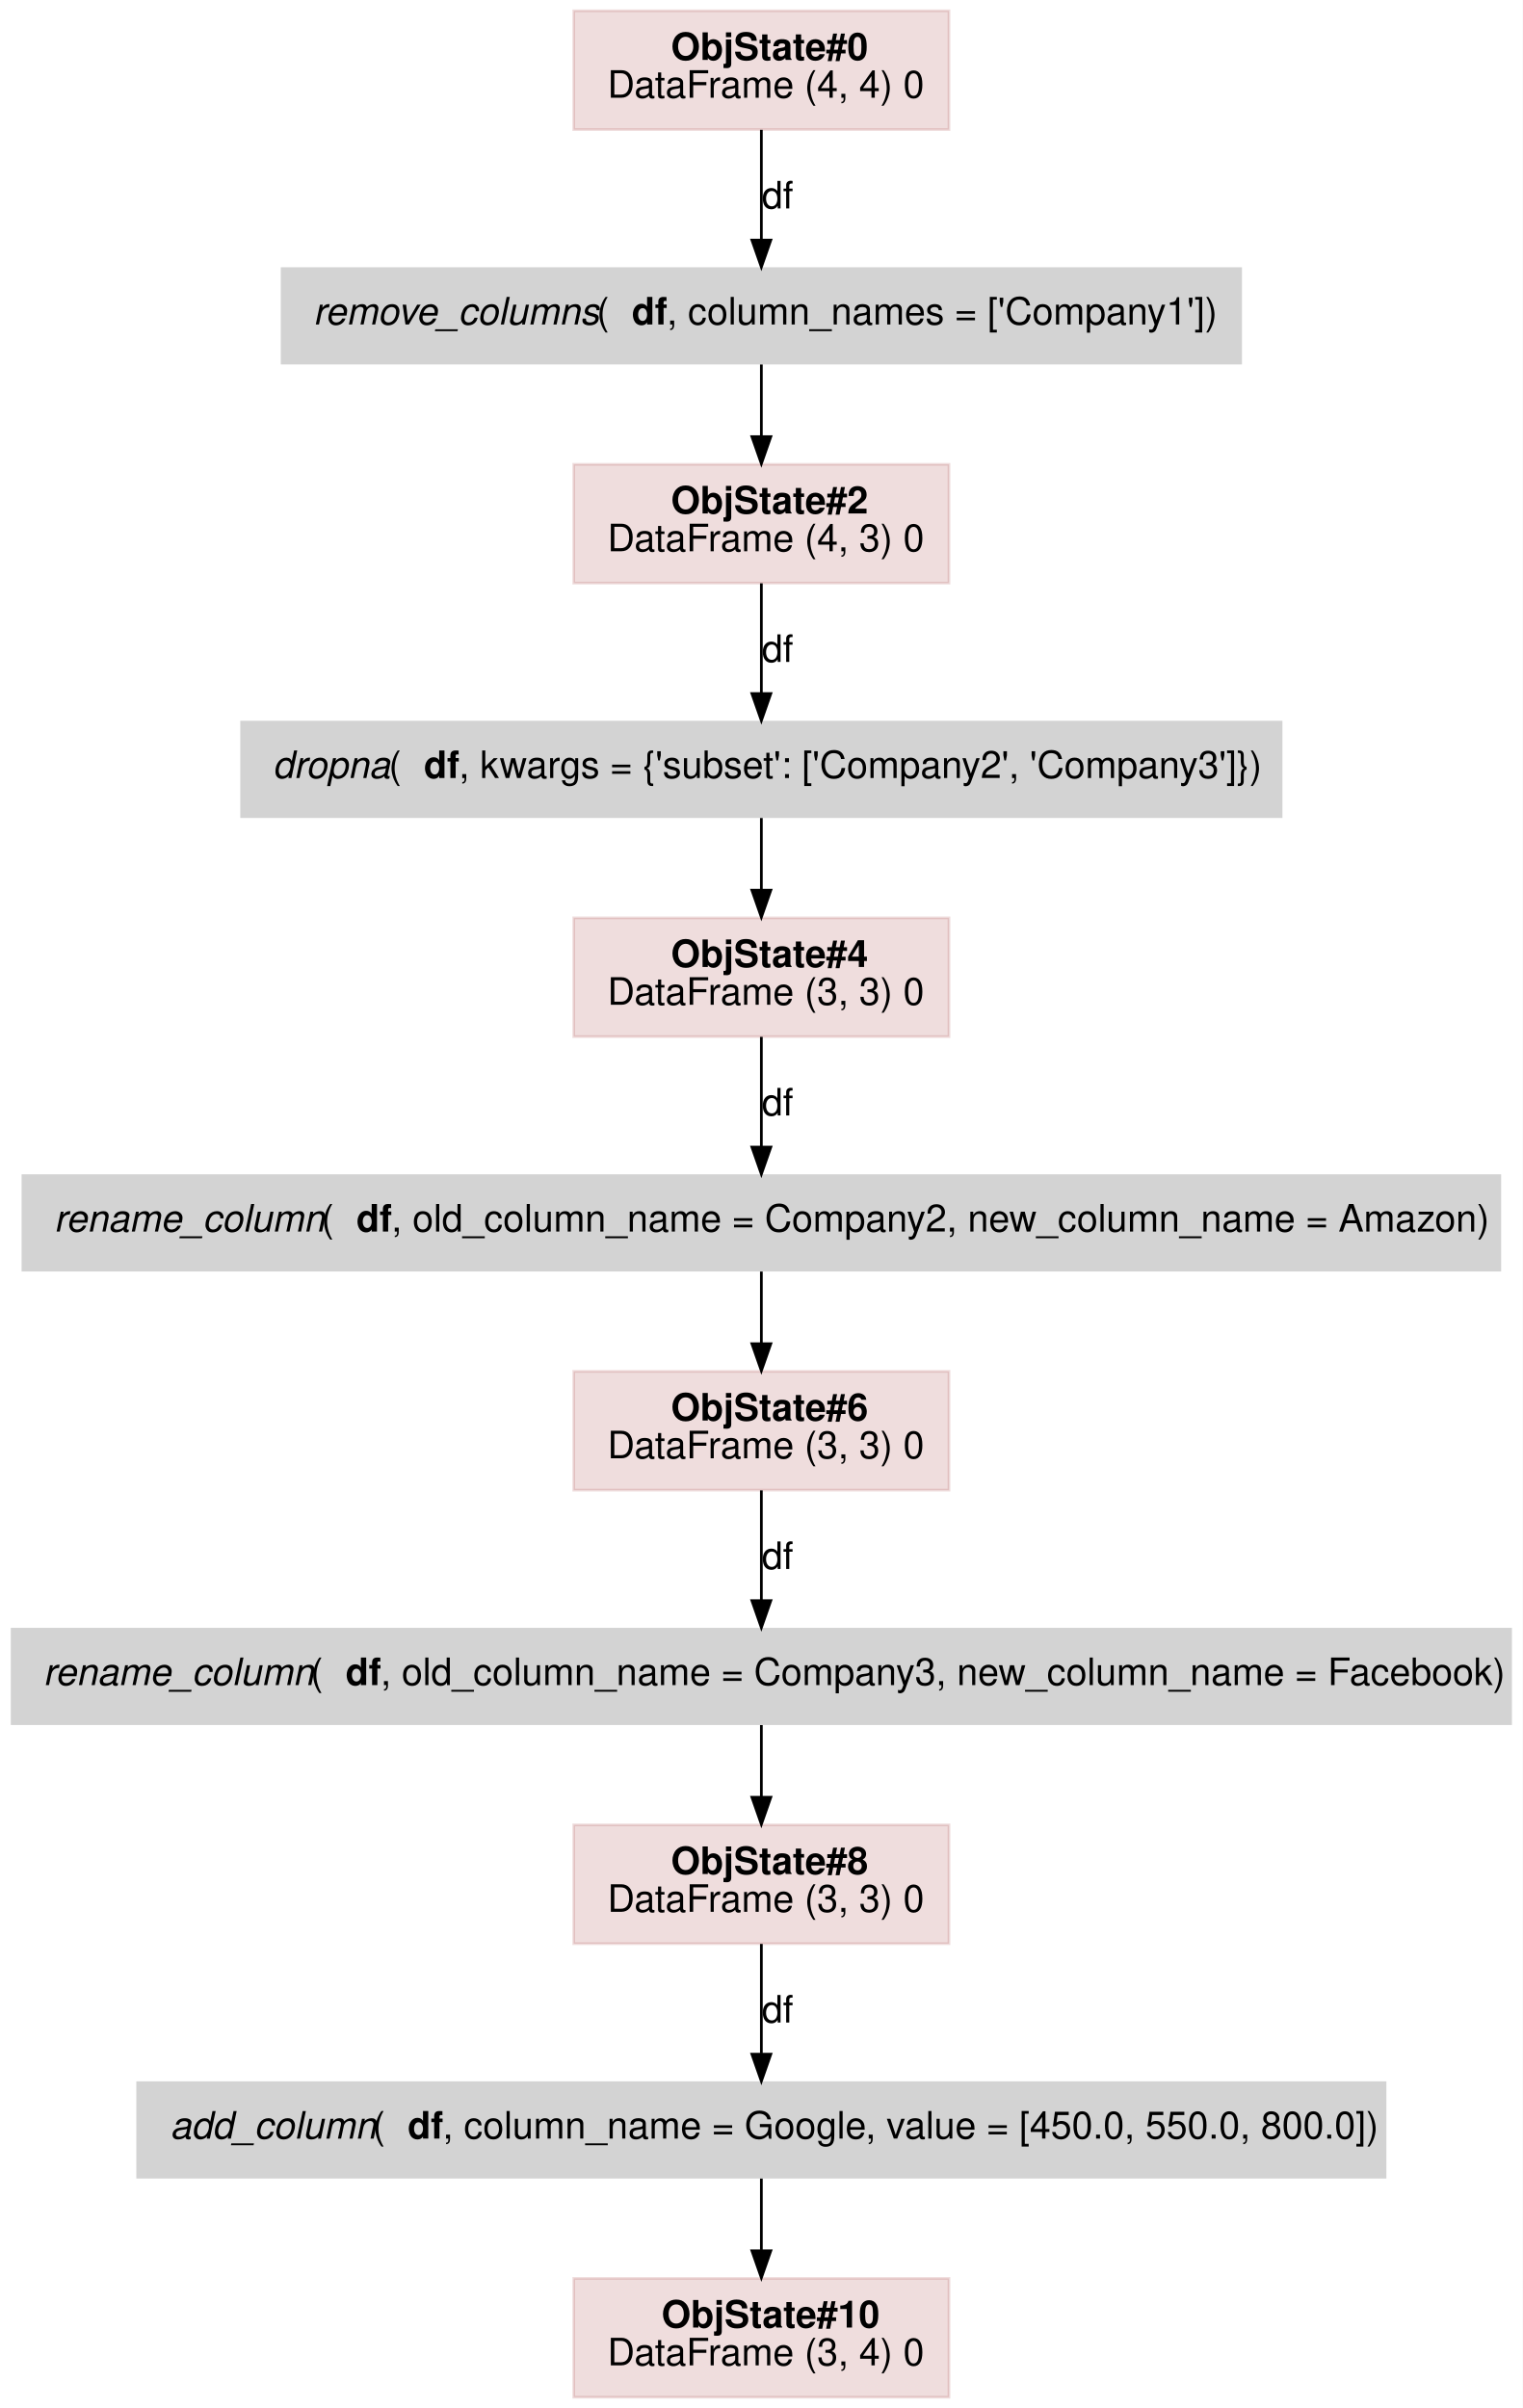
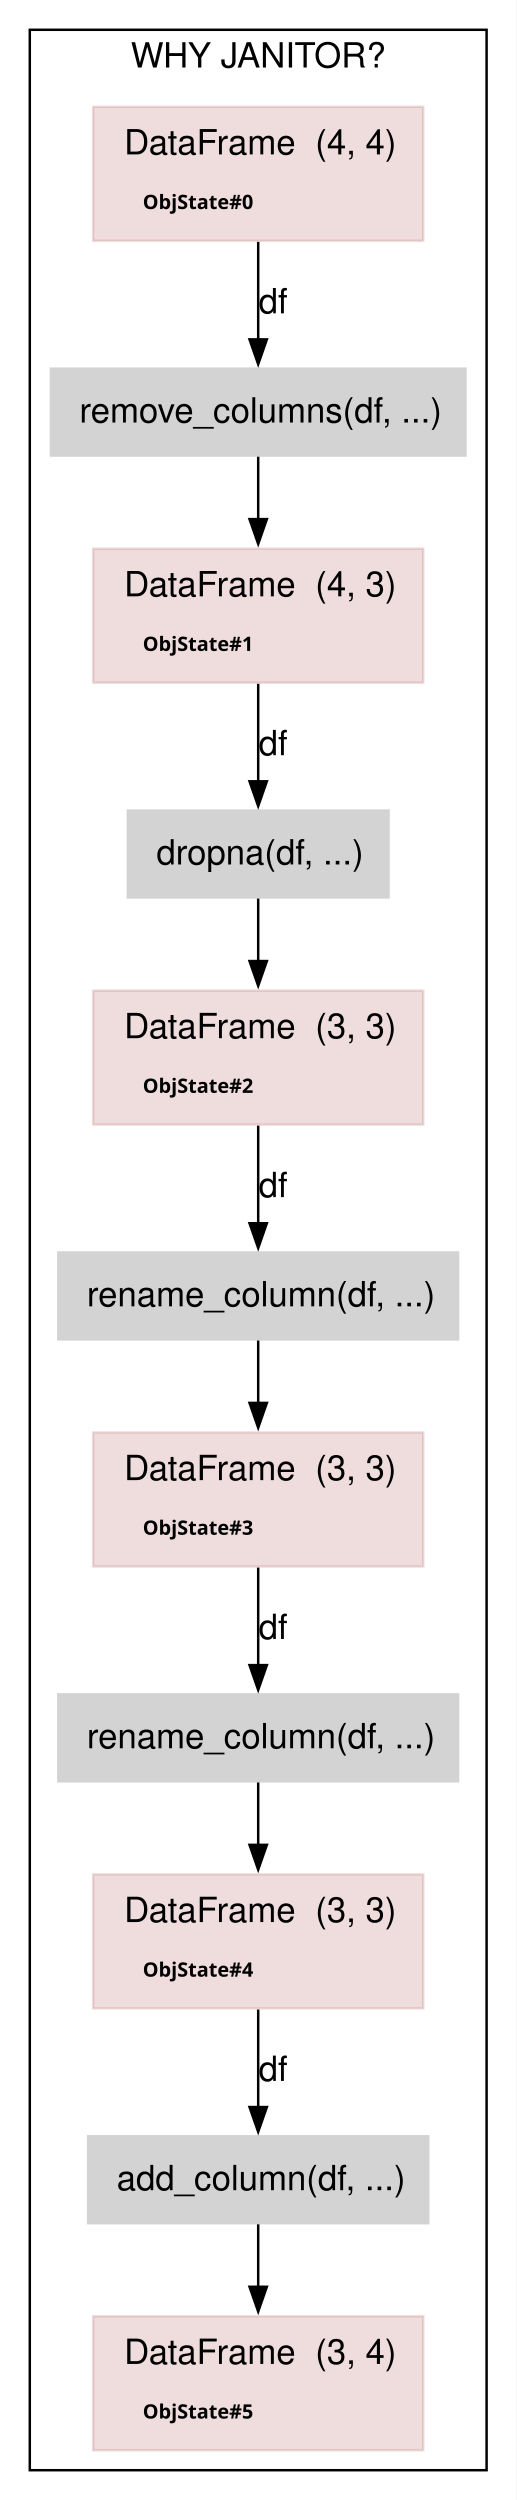
- <svg xmlns="http://www.w3.org/2000/svg" xmlns:xlink="http://www.w3.org/1999/xlink" width="564pt" height="892pt" viewBox="0.00 0.00 564.00 892.00">
-   <g id="graph0" class="graph" transform="scale(1 1) rotate(0) translate(4 888)">
-     <polygon fill="white" stroke="transparent" points="-4,4 -4,-888 560,-888 560,4 -4,4" />
-     <g id="node1" class="node">
-       <g id="a_node1">
-         <a xlink:href="tmp/tmpt16kh8sh.html" xlink:title="&lt;TABLE&gt;">
-           <polygon fill="#880000" fill-opacity="0.133" stroke="#880000" stroke-opacity="0.133" points="347.5,-884 208.5,-884 208.5,-840 347.5,-840 347.5,-884" />
-           <text text-anchor="start" x="240.5" y="-865.8" font-family="Helvetica,Arial,sans-serif" font-size="14.00"> </text>
-           <text text-anchor="start" x="244.5" y="-865.8" font-family="Helvetica,Arial,sans-serif" font-weight="bold" font-size="14.00">ObjState#0</text>
-           <text text-anchor="start" x="221" y="-851.8" font-family="Helvetica,Arial,sans-serif" font-size="14.00">DataFrame (4, 4) 0</text>
-         </a>
-       </g>
-     </g>
-     <g id="node7" class="node">
-       <polygon fill="lightgrey" stroke="transparent" points="456,-789 100,-789 100,-753 456,-753 456,-789" />
-       <text text-anchor="start" x="112" y="-767.8" font-family="Helvetica,Arial,sans-serif" font-style="italic" font-size="14.00">remove_columns</text>
-       <text text-anchor="start" x="217" y="-767.8" font-family="Helvetica,Arial,sans-serif" font-size="14.00">  (</text>
-       <text text-anchor="start" x="230" y="-767.8" font-family="Helvetica,Arial,sans-serif" font-weight="bold" font-size="14.00">df</text>
-       <text text-anchor="start" x="243" y="-767.8" font-family="Helvetica,Arial,sans-serif" font-size="14.00">, column_names = ['Company1'])</text>
-     </g>
-     <g id="edge1" class="edge">
-       <path fill="none" stroke="black" d="M278,-839.91C278,-827.78 278,-812.41 278,-799.36" />
-       <polygon fill="black" stroke="black" points="281.5,-799.07 278,-789.07 274.5,-799.07 281.5,-799.07" />
-       <text text-anchor="middle" x="284" y="-810.8" font-family="Helvetica,Arial,sans-serif" font-size="14.00">df</text>
-     </g>
-     <g id="node2" class="node">
-       <g id="a_node2">
-         <a xlink:href="tmp/tmpd_ffzcp4.html" xlink:title="&lt;TABLE&gt;">
-           <polygon fill="#880000" fill-opacity="0.133" stroke="#880000" stroke-opacity="0.133" points="347.5,-716 208.5,-716 208.5,-672 347.5,-672 347.5,-716" />
-           <text text-anchor="start" x="240.5" y="-697.8" font-family="Helvetica,Arial,sans-serif" font-size="14.00"> </text>
-           <text text-anchor="start" x="244.5" y="-697.8" font-family="Helvetica,Arial,sans-serif" font-weight="bold" font-size="14.00">ObjState#2</text>
-           <text text-anchor="start" x="221" y="-683.8" font-family="Helvetica,Arial,sans-serif" font-size="14.00">DataFrame (4, 3) 0</text>
-         </a>
-       </g>
-     </g>
-     <g id="node8" class="node">
-       <polygon fill="lightgrey" stroke="transparent" points="471,-621 85,-621 85,-585 471,-585 471,-621" />
-       <text text-anchor="start" x="97" y="-599.8" font-family="Helvetica,Arial,sans-serif" font-style="italic" font-size="14.00">dropna</text>
-       <text text-anchor="start" x="140" y="-599.8" font-family="Helvetica,Arial,sans-serif" font-size="14.00">  (</text>
-       <text text-anchor="start" x="153" y="-599.8" font-family="Helvetica,Arial,sans-serif" font-weight="bold" font-size="14.00">df</text>
-       <text text-anchor="start" x="166" y="-599.8" font-family="Helvetica,Arial,sans-serif" font-size="14.00">, kwargs = {'subset': ['Company2', 'Company3']})</text>
-     </g>
-     <g id="edge3" class="edge">
-       <path fill="none" stroke="black" d="M278,-671.91C278,-659.78 278,-644.41 278,-631.36" />
-       <polygon fill="black" stroke="black" points="281.5,-631.07 278,-621.07 274.5,-631.07 281.5,-631.07" />
-       <text text-anchor="middle" x="284" y="-642.8" font-family="Helvetica,Arial,sans-serif" font-size="14.00">df</text>
-     </g>
-     <g id="node3" class="node">
-       <g id="a_node3">
-         <a xlink:href="tmp/tmpij_bu_q6.html" xlink:title="&lt;TABLE&gt;">
-           <polygon fill="#880000" fill-opacity="0.133" stroke="#880000" stroke-opacity="0.133" points="347.5,-548 208.5,-548 208.5,-504 347.5,-504 347.5,-548" />
-           <text text-anchor="start" x="240.5" y="-529.8" font-family="Helvetica,Arial,sans-serif" font-size="14.00"> </text>
-           <text text-anchor="start" x="244.5" y="-529.8" font-family="Helvetica,Arial,sans-serif" font-weight="bold" font-size="14.00">ObjState#4</text>
-           <text text-anchor="start" x="221" y="-515.8" font-family="Helvetica,Arial,sans-serif" font-size="14.00">DataFrame (3, 3) 0</text>
-         </a>
-       </g>
-     </g>
-     <g id="node9" class="node">
-       <polygon fill="lightgrey" stroke="transparent" points="552,-453 4,-453 4,-417 552,-417 552,-453" />
-       <text text-anchor="start" x="16" y="-431.8" font-family="Helvetica,Arial,sans-serif" font-style="italic" font-size="14.00">rename_column</text>
-       <text text-anchor="start" x="115" y="-431.8" font-family="Helvetica,Arial,sans-serif" font-size="14.00">  (</text>
-       <text text-anchor="start" x="128" y="-431.8" font-family="Helvetica,Arial,sans-serif" font-weight="bold" font-size="14.00">df</text>
-       <text text-anchor="start" x="141" y="-431.8" font-family="Helvetica,Arial,sans-serif" font-size="14.00">, old_column_name = Company2, new_column_name = Amazon)</text>
-     </g>
-     <g id="edge5" class="edge">
-       <path fill="none" stroke="black" d="M278,-503.91C278,-491.78 278,-476.41 278,-463.36" />
-       <polygon fill="black" stroke="black" points="281.5,-463.07 278,-453.07 274.5,-463.07 281.5,-463.07" />
-       <text text-anchor="middle" x="284" y="-474.8" font-family="Helvetica,Arial,sans-serif" font-size="14.00">df</text>
-     </g>
-     <g id="node4" class="node">
-       <g id="a_node4">
-         <a xlink:href="tmp/tmpc3kafay7.html" xlink:title="&lt;TABLE&gt;">
-           <polygon fill="#880000" fill-opacity="0.133" stroke="#880000" stroke-opacity="0.133" points="347.5,-380 208.5,-380 208.5,-336 347.5,-336 347.5,-380" />
-           <text text-anchor="start" x="240.5" y="-361.8" font-family="Helvetica,Arial,sans-serif" font-size="14.00"> </text>
-           <text text-anchor="start" x="244.5" y="-361.8" font-family="Helvetica,Arial,sans-serif" font-weight="bold" font-size="14.00">ObjState#6</text>
-           <text text-anchor="start" x="221" y="-347.8" font-family="Helvetica,Arial,sans-serif" font-size="14.00">DataFrame (3, 3) 0</text>
-         </a>
-       </g>
-     </g>
-     <g id="node10" class="node">
-       <polygon fill="lightgrey" stroke="transparent" points="556,-285 0,-285 0,-249 556,-249 556,-285" />
-       <text text-anchor="start" x="12" y="-263.8" font-family="Helvetica,Arial,sans-serif" font-style="italic" font-size="14.00">rename_column</text>
-       <text text-anchor="start" x="111" y="-263.8" font-family="Helvetica,Arial,sans-serif" font-size="14.00">  (</text>
-       <text text-anchor="start" x="124" y="-263.8" font-family="Helvetica,Arial,sans-serif" font-weight="bold" font-size="14.00">df</text>
-       <text text-anchor="start" x="137" y="-263.8" font-family="Helvetica,Arial,sans-serif" font-size="14.00">, old_column_name = Company3, new_column_name = Facebook)</text>
-     </g>
-     <g id="edge7" class="edge">
-       <path fill="none" stroke="black" d="M278,-335.91C278,-323.78 278,-308.41 278,-295.36" />
-       <polygon fill="black" stroke="black" points="281.5,-295.07 278,-285.07 274.5,-295.07 281.5,-295.07" />
-       <text text-anchor="middle" x="284" y="-306.8" font-family="Helvetica,Arial,sans-serif" font-size="14.00">df</text>
-     </g>
-     <g id="node5" class="node">
-       <g id="a_node5">
-         <a xlink:href="tmp/tmpqji_p6l7.html" xlink:title="&lt;TABLE&gt;">
-           <polygon fill="#880000" fill-opacity="0.133" stroke="#880000" stroke-opacity="0.133" points="347.5,-212 208.5,-212 208.5,-168 347.5,-168 347.5,-212" />
-           <text text-anchor="start" x="240.5" y="-193.8" font-family="Helvetica,Arial,sans-serif" font-size="14.00"> </text>
-           <text text-anchor="start" x="244.5" y="-193.8" font-family="Helvetica,Arial,sans-serif" font-weight="bold" font-size="14.00">ObjState#8</text>
-           <text text-anchor="start" x="221" y="-179.8" font-family="Helvetica,Arial,sans-serif" font-size="14.00">DataFrame (3, 3) 0</text>
-         </a>
-       </g>
-     </g>
-     <g id="node11" class="node">
-       <polygon fill="lightgrey" stroke="transparent" points="509.5,-117 46.5,-117 46.5,-81 509.5,-81 509.5,-117" />
-       <text text-anchor="start" x="59" y="-95.8" font-family="Helvetica,Arial,sans-serif" font-style="italic" font-size="14.00">add_column</text>
-       <text text-anchor="start" x="134" y="-95.8" font-family="Helvetica,Arial,sans-serif" font-size="14.00">  (</text>
-       <text text-anchor="start" x="147" y="-95.8" font-family="Helvetica,Arial,sans-serif" font-weight="bold" font-size="14.00">df</text>
-       <text text-anchor="start" x="160" y="-95.8" font-family="Helvetica,Arial,sans-serif" font-size="14.00">, column_name = Google, value = [450.0, 550.0, 800.0])</text>
-     </g>
-     <g id="edge9" class="edge">
-       <path fill="none" stroke="black" d="M278,-167.91C278,-155.78 278,-140.41 278,-127.36" />
-       <polygon fill="black" stroke="black" points="281.5,-127.07 278,-117.07 274.5,-127.07 281.5,-127.07" />
-       <text text-anchor="middle" x="284" y="-138.8" font-family="Helvetica,Arial,sans-serif" font-size="14.00">df</text>
-     </g>
-     <g id="node6" class="node">
-       <g id="a_node6">
-         <a xlink:href="tmp/tmp2eu_4xcg.html" xlink:title="&lt;TABLE&gt;">
-           <polygon fill="#880000" fill-opacity="0.133" stroke="#880000" stroke-opacity="0.133" points="347.5,-44 208.5,-44 208.5,0 347.5,0 347.5,-44" />
-           <text text-anchor="start" x="237" y="-25.8" font-family="Helvetica,Arial,sans-serif" font-size="14.00"> </text>
-           <text text-anchor="start" x="241" y="-25.8" font-family="Helvetica,Arial,sans-serif" font-weight="bold" font-size="14.00">ObjState#10</text>
-           <text text-anchor="start" x="221" y="-11.8" font-family="Helvetica,Arial,sans-serif" font-size="14.00">DataFrame (3, 4) 0</text>
-         </a>
-       </g>
-     </g>
-     <g id="edge2" class="edge">
-       <path fill="none" stroke="black" d="M278,-752.98C278,-745.15 278,-735.61 278,-726.54" />
-       <polygon fill="black" stroke="black" points="281.5,-726.24 278,-716.24 274.5,-726.24 281.5,-726.24" />
-     </g>
-     <g id="edge4" class="edge">
-       <path fill="none" stroke="black" d="M278,-584.98C278,-577.15 278,-567.61 278,-558.54" />
-       <polygon fill="black" stroke="black" points="281.5,-558.24 278,-548.24 274.5,-558.24 281.5,-558.24" />
-     </g>
-     <g id="edge6" class="edge">
-       <path fill="none" stroke="black" d="M278,-416.98C278,-409.15 278,-399.61 278,-390.54" />
-       <polygon fill="black" stroke="black" points="281.5,-390.24 278,-380.24 274.5,-390.24 281.5,-390.24" />
-     </g>
-     <g id="edge8" class="edge">
-       <path fill="none" stroke="black" d="M278,-248.98C278,-241.15 278,-231.61 278,-222.54" />
-       <polygon fill="black" stroke="black" points="281.5,-222.24 278,-212.24 274.5,-222.24 281.5,-222.24" />
-     </g>
-     <g id="edge10" class="edge">
-       <path fill="none" stroke="black" d="M278,-80.98C278,-73.15 278,-63.61 278,-54.54" />
-       <polygon fill="black" stroke="black" points="281.5,-54.24 278,-44.24 274.5,-54.24 281.5,-54.24" />
+ <svg xmlns="http://www.w3.org/2000/svg" height="1007pt" viewBox="0.00 0.00 208.00 1007.00" width="208pt">
+   <g class="graph" id="graph0" transform="scale(1 1) rotate(0) translate(4 1003)">
+     <polygon fill="white" points="-4,4 -4,-1003 204,-1003 204,4 -4,4" stroke="none" />
+     <g class="cluster" id="clust1">
+       <polygon fill="none" points="8,-8 8,-991 192,-991 192,-8 8,-8" stroke="black" />
+       <text font-family="Helvetica,Arial,sans-serif" font-size="14.00" text-anchor="middle" x="100" y="-975.8">
+     WHY JANITOR?
+    </text>
+     </g>
+     <g class="node" id="node1">
+       <g cursor="pointer" id="a_node1">
+         <polygon fill="#880000" fill-opacity="0.133" points="166.5,-960 33.5,-960 33.5,-906 166.5,-906 166.5,-960" stroke="#880000" stroke-opacity="0.133" />
+         <text font-family="Helvetica,Arial,sans-serif" font-size="14.00" text-anchor="start" x="46" y="-940.8">
+      DataFrame
+     </text>
+         <text font-family="Helvetica,Arial,sans-serif" font-size="14.00" text-anchor="start" x="123" y="-940.8">
+      (4, 4)
+     </text>
+         <text font-family="Helvetica,Arial,sans-serif" font-size="14.00" text-anchor="start" x="49.5" y="-918.8">
+     </text>
+         <text font-family="small" font-size="8.00" font-weight="bold" text-anchor="start" x="53.5" y="-918.8">
+      ObjState#0
+     </text>
+         <text font-family="small" font-size="8.00" text-anchor="start" x="105.5" y="-918.8">
+     </text>
+         <text font-family="small" font-size="8.00" font-style="italic" text-anchor="start" x="108.5" y="-918.8">
+     </text>
+       </g>
+     </g>
+     <g class="node" id="node7">
+       <polygon fill="lightgrey" points="184,-855 16,-855 16,-819 184,-819 184,-855" stroke="none" />
+       <text font-family="Helvetica,Arial,sans-serif" font-size="14.00" text-anchor="start" x="28" y="-832.8">
+     remove_columns(df, ...)
+    </text>
+     </g>
+     <g class="edge" id="edge1">
+       <path d="M100,-905.57C100,-893.22 100,-878.52 100,-865.98" fill="none" stroke="black" />
+       <polygon fill="black" points="103.5,-866.29 100,-856.29 96.5,-866.29 103.5,-866.29" stroke="black" />
+       <text font-family="Helvetica,Arial,sans-serif" font-size="14.00" text-anchor="middle" x="106" y="-876.8">
+     df
+    </text>
+     </g>
+     <g class="node" id="node2">
+       <g cursor="pointer" id="a_node2">
+         <polygon fill="#880000" fill-opacity="0.133" points="166.5,-782 33.5,-782 33.5,-728 166.5,-728 166.5,-782" stroke="#880000" stroke-opacity="0.133" />
+         <text font-family="Helvetica,Arial,sans-serif" font-size="14.00" text-anchor="start" x="46" y="-762.8">
+      DataFrame
+     </text>
+         <text font-family="Helvetica,Arial,sans-serif" font-size="14.00" text-anchor="start" x="123" y="-762.8">
+      (4, 3)
+     </text>
+         <text font-family="Helvetica,Arial,sans-serif" font-size="14.00" text-anchor="start" x="49.5" y="-740.8">
+     </text>
+         <text font-family="small" font-size="8.00" font-weight="bold" text-anchor="start" x="53.5" y="-740.8">
+      ObjState#1
+     </text>
+         <text font-family="small" font-size="8.00" text-anchor="start" x="105.5" y="-740.8">
+     </text>
+         <text font-family="small" font-size="8.00" font-style="italic" text-anchor="start" x="108.5" y="-740.8">
+     </text>
+       </g>
+     </g>
+     <g class="node" id="node8">
+       <polygon fill="lightgrey" points="153,-677 47,-677 47,-641 153,-641 153,-677" stroke="none" />
+       <text font-family="Helvetica,Arial,sans-serif" font-size="14.00" text-anchor="start" x="59" y="-654.8">
+     dropna(df, ...)
+    </text>
+     </g>
+     <g class="edge" id="edge3">
+       <path d="M100,-727.57C100,-715.22 100,-700.52 100,-687.98" fill="none" stroke="black" />
+       <polygon fill="black" points="103.5,-688.29 100,-678.29 96.5,-688.29 103.5,-688.29" stroke="black" />
+       <text font-family="Helvetica,Arial,sans-serif" font-size="14.00" text-anchor="middle" x="106" y="-698.8">
+     df
+    </text>
+     </g>
+     <g class="node" id="node3">
+       <g cursor="pointer" id="a_node3">
+         <polygon fill="#880000" fill-opacity="0.133" points="166.5,-604 33.5,-604 33.5,-550 166.5,-550 166.5,-604" stroke="#880000" stroke-opacity="0.133" />
+         <text font-family="Helvetica,Arial,sans-serif" font-size="14.00" text-anchor="start" x="46" y="-584.8">
+      DataFrame
+     </text>
+         <text font-family="Helvetica,Arial,sans-serif" font-size="14.00" text-anchor="start" x="123" y="-584.8">
+      (3, 3)
+     </text>
+         <text font-family="Helvetica,Arial,sans-serif" font-size="14.00" text-anchor="start" x="49.5" y="-562.8">
+     </text>
+         <text font-family="small" font-size="8.00" font-weight="bold" text-anchor="start" x="53.5" y="-562.8">
+      ObjState#2
+     </text>
+         <text font-family="small" font-size="8.00" text-anchor="start" x="105.5" y="-562.8">
+     </text>
+         <text font-family="small" font-size="8.00" font-style="italic" text-anchor="start" x="108.5" y="-562.8">
+     </text>
+       </g>
+     </g>
+     <g class="node" id="node9">
+       <polygon fill="lightgrey" points="181,-499 19,-499 19,-463 181,-463 181,-499" stroke="none" />
+       <text font-family="Helvetica,Arial,sans-serif" font-size="14.00" text-anchor="start" x="31" y="-476.8">
+     rename_column(df, ...)
+    </text>
+     </g>
+     <g class="edge" id="edge5">
+       <path d="M100,-549.57C100,-537.22 100,-522.52 100,-509.98" fill="none" stroke="black" />
+       <polygon fill="black" points="103.5,-510.29 100,-500.29 96.5,-510.29 103.5,-510.29" stroke="black" />
+       <text font-family="Helvetica,Arial,sans-serif" font-size="14.00" text-anchor="middle" x="106" y="-520.8">
+     df
+    </text>
+     </g>
+     <g class="node" id="node4">
+       <g cursor="pointer" id="a_node4">
+         <polygon fill="#880000" fill-opacity="0.133" points="166.5,-426 33.5,-426 33.5,-372 166.5,-372 166.5,-426" stroke="#880000" stroke-opacity="0.133" />
+         <text font-family="Helvetica,Arial,sans-serif" font-size="14.00" text-anchor="start" x="46" y="-406.8">
+      DataFrame
+     </text>
+         <text font-family="Helvetica,Arial,sans-serif" font-size="14.00" text-anchor="start" x="123" y="-406.8">
+      (3, 3)
+     </text>
+         <text font-family="Helvetica,Arial,sans-serif" font-size="14.00" text-anchor="start" x="49.5" y="-384.8">
+     </text>
+         <text font-family="small" font-size="8.00" font-weight="bold" text-anchor="start" x="53.5" y="-384.8">
+      ObjState#3
+     </text>
+         <text font-family="small" font-size="8.00" text-anchor="start" x="105.5" y="-384.8">
+     </text>
+         <text font-family="small" font-size="8.00" font-style="italic" text-anchor="start" x="108.5" y="-384.8">
+     </text>
+       </g>
+     </g>
+     <g class="node" id="node10">
+       <polygon fill="lightgrey" points="181,-321 19,-321 19,-285 181,-285 181,-321" stroke="none" />
+       <text font-family="Helvetica,Arial,sans-serif" font-size="14.00" text-anchor="start" x="31" y="-298.8">
+     rename_column(df, ...)
+    </text>
+     </g>
+     <g class="edge" id="edge7">
+       <path d="M100,-371.57C100,-359.22 100,-344.52 100,-331.98" fill="none" stroke="black" />
+       <polygon fill="black" points="103.5,-332.29 100,-322.29 96.5,-332.29 103.5,-332.29" stroke="black" />
+       <text font-family="Helvetica,Arial,sans-serif" font-size="14.00" text-anchor="middle" x="106" y="-342.8">
+     df
+    </text>
+     </g>
+     <g class="node" id="node5">
+       <g cursor="pointer" id="a_node5">
+         <polygon fill="#880000" fill-opacity="0.133" points="166.5,-248 33.5,-248 33.5,-194 166.5,-194 166.5,-248" stroke="#880000" stroke-opacity="0.133" />
+         <text font-family="Helvetica,Arial,sans-serif" font-size="14.00" text-anchor="start" x="46" y="-228.8">
+      DataFrame
+     </text>
+         <text font-family="Helvetica,Arial,sans-serif" font-size="14.00" text-anchor="start" x="123" y="-228.8">
+      (3, 3)
+     </text>
+         <text font-family="Helvetica,Arial,sans-serif" font-size="14.00" text-anchor="start" x="49.5" y="-206.8">
+     </text>
+         <text font-family="small" font-size="8.00" font-weight="bold" text-anchor="start" x="53.5" y="-206.8">
+      ObjState#4
+     </text>
+         <text font-family="small" font-size="8.00" text-anchor="start" x="105.5" y="-206.8">
+     </text>
+         <text font-family="small" font-size="8.00" font-style="italic" text-anchor="start" x="108.5" y="-206.8">
+     </text>
+       </g>
+     </g>
+     <g class="node" id="node11">
+       <polygon fill="lightgrey" points="169,-143 31,-143 31,-107 169,-107 169,-143" stroke="none" />
+       <text font-family="Helvetica,Arial,sans-serif" font-size="14.00" text-anchor="start" x="43" y="-120.8">
+     add_column(df, ...)
+    </text>
+     </g>
+     <g class="edge" id="edge9">
+       <path d="M100,-193.57C100,-181.22 100,-166.52 100,-153.98" fill="none" stroke="black" />
+       <polygon fill="black" points="103.5,-154.29 100,-144.29 96.5,-154.29 103.5,-154.29" stroke="black" />
+       <text font-family="Helvetica,Arial,sans-serif" font-size="14.00" text-anchor="middle" x="106" y="-164.8">
+     df
+    </text>
+     </g>
+     <g class="node" id="node6">
+       <g cursor="pointer" id="a_node6">
+         <polygon fill="#880000" fill-opacity="0.133" points="166.5,-70 33.5,-70 33.5,-16 166.5,-16 166.5,-70" stroke="#880000" stroke-opacity="0.133" />
+         <text font-family="Helvetica,Arial,sans-serif" font-size="14.00" text-anchor="start" x="46" y="-50.8">
+      DataFrame
+     </text>
+         <text font-family="Helvetica,Arial,sans-serif" font-size="14.00" text-anchor="start" x="123" y="-50.8">
+      (3, 4)
+     </text>
+         <text font-family="Helvetica,Arial,sans-serif" font-size="14.00" text-anchor="start" x="49.5" y="-28.8">
+     </text>
+         <text font-family="small" font-size="8.00" font-weight="bold" text-anchor="start" x="53.5" y="-28.8">
+      ObjState#5
+     </text>
+         <text font-family="small" font-size="8.00" text-anchor="start" x="105.5" y="-28.8">
+     </text>
+         <text font-family="small" font-size="8.00" font-style="italic" text-anchor="start" x="108.5" y="-28.8">
+     </text>
+       </g>
+     </g>
+     <g class="edge" id="edge2">
+       <path d="M100,-819.03C100,-811.64 100,-802.64 100,-793.79" fill="none" stroke="black" />
+       <polygon fill="black" points="103.5,-793.9 100,-783.9 96.5,-793.9 103.5,-793.9" stroke="black" />
+     </g>
+     <g class="edge" id="edge4">
+       <path d="M100,-641.03C100,-633.64 100,-624.64 100,-615.79" fill="none" stroke="black" />
+       <polygon fill="black" points="103.5,-615.9 100,-605.9 96.5,-615.9 103.5,-615.9" stroke="black" />
+     </g>
+     <g class="edge" id="edge6">
+       <path d="M100,-463.03C100,-455.64 100,-446.64 100,-437.79" fill="none" stroke="black" />
+       <polygon fill="black" points="103.5,-437.9 100,-427.9 96.5,-437.9 103.5,-437.9" stroke="black" />
+     </g>
+     <g class="edge" id="edge8">
+       <path d="M100,-285.03C100,-277.64 100,-268.64 100,-259.79" fill="none" stroke="black" />
+       <polygon fill="black" points="103.5,-259.9 100,-249.9 96.5,-259.9 103.5,-259.9" stroke="black" />
+     </g>
+     <g class="edge" id="edge10">
+       <path d="M100,-107.03C100,-99.64 100,-90.64 100,-81.79" fill="none" stroke="black" />
+       <polygon fill="black" points="103.5,-81.9 100,-71.9 96.5,-81.9 103.5,-81.9" stroke="black" />
    </g>
  </g>
</svg>
